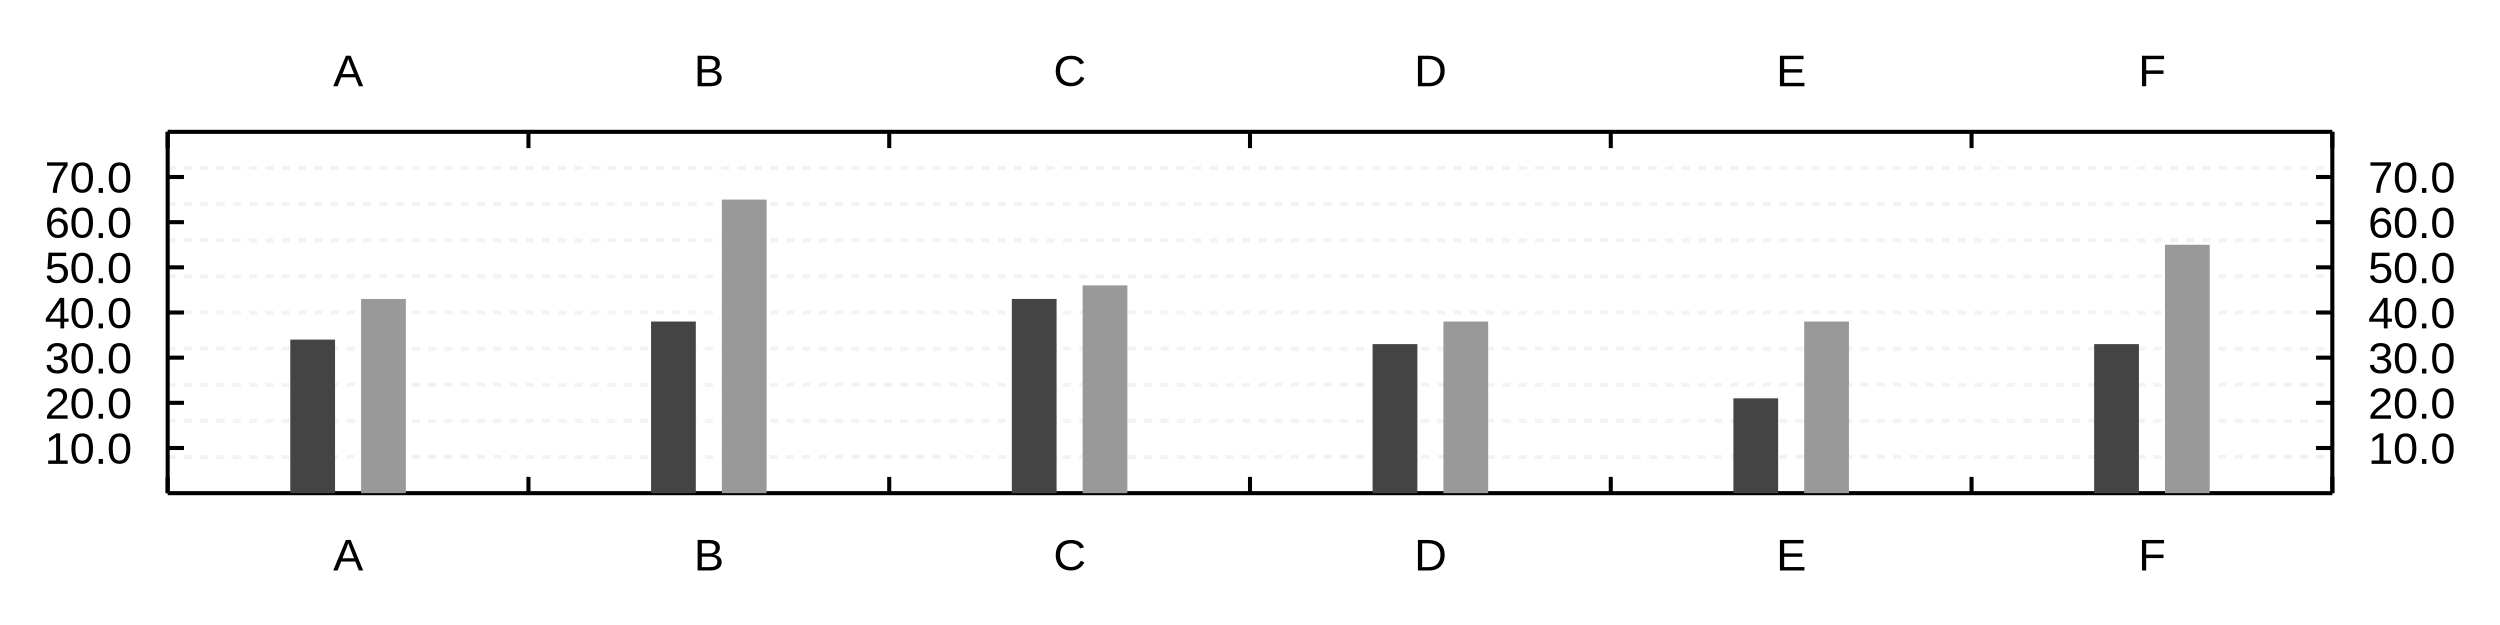
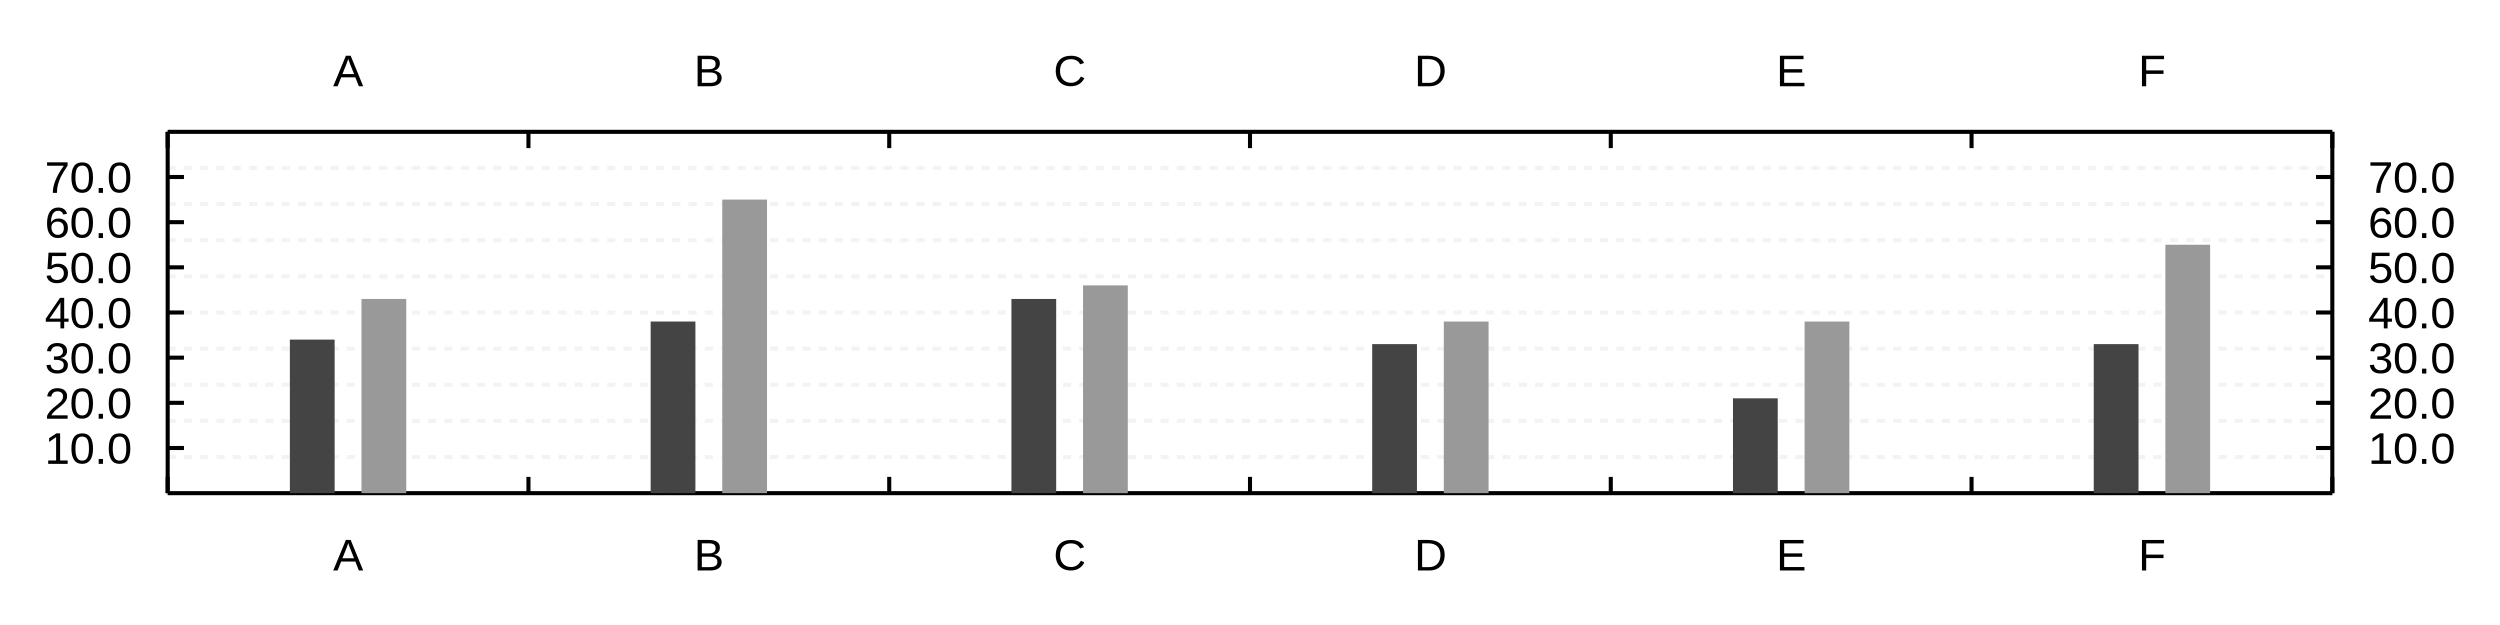
<svg xmlns="http://www.w3.org/2000/svg" width="2048" height="512">
  <rect width="2048" height="512" fill="#ffffff" fill-opacity="1" />
  <path d="M137.359 108 L1910.64 108 " fill="none" stroke-width="3.333" stroke="#000000ff" />
  <path d="M137.359 121.333 L137.359 108 " fill="none" stroke-width="3.333" stroke="#000000ff" />
  <path d="M432.906 121.333 L432.906 108 " fill="none" stroke-width="3.333" stroke="#000000ff" />
  <path d="M728.453 121.333 L728.453 108 " fill="none" stroke-width="3.333" stroke="#000000ff" />
  <path d="M1024 121.333 L1024 108 " fill="none" stroke-width="3.333" stroke="#000000ff" />
  <path d="M1319.55 121.333 L1319.55 108 " fill="none" stroke-width="3.333" stroke="#000000ff" />
  <path d="M1615.09 121.333 L1615.09 108 " fill="none" stroke-width="3.333" stroke="#000000ff" />
  <path d="M1910.64 121.333 L1910.64 108 " fill="none" stroke-width="3.333" stroke="#000000ff" />
  <path d="M293.984 70.667 L291.078 63.354 L279.484 63.354 L276.562 70.667 L272.984 70.667 L283.359 45.667 L287.281 45.667 L297.516 70.667 L293.984 70.667 ZM285.281 48.26 L285.125 48.76 Q284.672 50.214 283.781 52.51 L280.531 60.667 L290.047 60.667 L286.781 52.479 Q286.281 51.26 285.766 49.729 L285.281 48.26 Z" fill="#000000" fill-opacity="1" />
  <path d="M591.188 63.823 Q591.188 67.073 588.711 68.87 Q586.234 70.667 581.828 70.667 L571.484 70.667 L571.484 45.667 L580.734 45.667 Q589.703 45.667 589.703 51.932 Q589.703 54.229 588.438 55.784 Q587.172 57.339 584.859 57.87 Q587.891 58.214 589.539 59.807 Q591.188 61.401 591.188 63.823 ZM586.234 52.354 Q586.234 50.245 584.828 49.339 Q583.422 48.432 580.734 48.432 L574.938 48.432 L574.938 56.667 L580.734 56.667 Q583.5 56.667 584.867 55.604 Q586.234 54.542 586.234 52.354 ZM587.688 63.542 Q587.688 59.354 581.359 59.354 L574.938 59.354 L574.938 67.901 L581.641 67.901 Q584.797 67.901 586.242 66.807 Q587.688 65.713 587.688 63.542 Z" fill="#000000" fill-opacity="1" />
  <path d="M877.297 48.479 Q873.078 48.479 870.727 51.042 Q868.375 53.604 868.375 58.057 Q868.375 62.464 870.82 65.143 Q873.266 67.823 877.438 67.823 Q882.797 67.823 885.484 62.667 L888.297 64.057 Q886.719 67.292 883.875 68.979 Q881.031 70.667 877.281 70.667 Q873.422 70.667 870.617 69.143 Q867.812 67.62 866.336 64.784 Q864.859 61.948 864.859 58.057 Q864.859 52.26 868.148 48.964 Q871.438 45.667 877.25 45.667 Q881.328 45.667 884.055 47.175 Q886.781 48.682 888.062 51.635 L884.797 52.667 Q883.906 50.635 881.945 49.557 Q879.984 48.479 877.297 48.479 Z" fill="#000000" fill-opacity="1" />
  <path d="M1183.48 57.917 Q1183.48 61.776 1181.95 64.674 Q1180.41 67.573 1177.59 69.12 Q1174.77 70.667 1171.09 70.667 L1161.56 70.667 L1161.56 45.667 L1169.98 45.667 Q1176.45 45.667 1179.97 48.854 Q1183.48 52.042 1183.48 57.917 ZM1180.02 57.917 Q1180.02 53.292 1177.42 50.862 Q1174.83 48.432 1169.91 48.432 L1165.02 48.432 L1165.02 67.901 L1170.69 67.901 Q1173.48 67.901 1175.61 66.698 Q1177.73 65.495 1178.88 63.237 Q1180.02 60.979 1180.02 57.917 Z" fill="#000000" fill-opacity="1" />
  <path d="M1458.12 70.667 L1458.12 45.667 L1477.44 45.667 L1477.44 48.479 L1461.58 48.479 L1461.58 56.667 L1476.36 56.667 L1476.36 59.448 L1461.58 59.448 L1461.58 67.854 L1478.19 67.854 L1478.19 70.667 L1458.12 70.667 Z" fill="#000000" fill-opacity="1" />
  <path d="M1758.15 48.479 L1758.15 57.667 L1772.35 57.667 L1772.35 60.526 L1758.15 60.526 L1758.15 70.667 L1754.7 70.667 L1754.7 45.667 L1772.79 45.667 L1772.79 48.479 L1758.15 48.479 Z" fill="#000000" fill-opacity="1" />
  <path d="M1910.64 404 L1910.64 108 " fill="none" stroke-width="3.333" stroke="#000000ff" />
  <path d="M1897.31 367 L1910.64 367 " fill="none" stroke-width="3.333" stroke="#000000ff" />
  <path d="M1897.31 330 L1910.64 330 " fill="none" stroke-width="3.333" stroke="#000000ff" />
  <path d="M1897.31 293 L1910.64 293 " fill="none" stroke-width="3.333" stroke="#000000ff" />
  <path d="M1897.31 256 L1910.64 256 " fill="none" stroke-width="3.333" stroke="#000000ff" />
  <path d="M1897.31 219 L1910.64 219 " fill="none" stroke-width="3.333" stroke="#000000ff" />
  <path d="M1897.31 182 L1910.64 182 " fill="none" stroke-width="3.333" stroke="#000000ff" />
  <path d="M1897.31 145 L1910.64 145 " fill="none" stroke-width="3.333" stroke="#000000ff" />
  <path d="M1942.79 380 L1942.79 377.234 L1949.27 377.234 L1949.27 358.109 L1943.54 362 L1943.54 358.938 L1949.55 355 L1952.55 355 L1952.55 377.234 L1958.74 377.234 L1958.74 380 L1942.79 380 Z" fill="#000000" fill-opacity="1" />
  <path d="M1979.49 367.5 Q1979.49 373.594 1977.24 376.797 Q1974.99 380 1970.61 380 Q1966.22 380 1964.02 376.812 Q1961.82 373.625 1961.82 367.5 Q1961.82 361.234 1963.96 358.117 Q1966.1 355 1970.72 355 Q1975.21 355 1977.35 358.156 Q1979.49 361.312 1979.49 367.5 ZM1976.19 367.5 Q1976.19 362.312 1974.92 359.977 Q1973.65 357.641 1970.72 357.641 Q1967.72 357.641 1966.41 359.938 Q1965.1 362.234 1965.1 367.5 Q1965.1 372.609 1966.43 374.977 Q1967.76 377.344 1970.65 377.344 Q1973.52 377.344 1974.86 374.922 Q1976.19 372.5 1976.19 367.5 Z" fill="#000000" fill-opacity="1" />
  <path d="M1984.13 380 L1984.13 376 L1987.66 376 L1987.66 380 L1984.13 380 Z" fill="#000000" fill-opacity="1" />
  <path d="M2010.07 367.5 Q2010.07 373.594 2007.82 376.797 Q2005.57 380 2001.19 380 Q1996.8 380 1994.6 376.812 Q1992.4 373.625 1992.4 367.5 Q1992.4 361.234 1994.54 358.117 Q1996.68 355 2001.3 355 Q2005.79 355 2007.93 358.156 Q2010.07 361.312 2010.07 367.5 ZM2006.77 367.5 Q2006.77 362.312 2005.5 359.977 Q2004.22 357.641 2001.3 357.641 Q1998.3 357.641 1996.99 359.938 Q1995.68 362.234 1995.68 367.5 Q1995.68 372.609 1997.01 374.977 Q1998.33 377.344 2001.22 377.344 Q2004.1 377.344 2005.43 374.922 Q2006.77 372.5 2006.77 367.5 Z" fill="#000000" fill-opacity="1" />
  <path d="M1941.83 343 L1941.83 340.703 Q1942.76 338.672 1944.08 337.109 Q1945.41 335.547 1946.88 334.281 Q1948.35 333.016 1949.78 331.938 Q1951.21 330.859 1952.37 329.781 Q1953.54 328.703 1954.25 327.516 Q1954.96 326.328 1954.96 324.828 Q1954.96 322.859 1953.73 321.766 Q1952.51 320.672 1950.32 320.672 Q1948.22 320.672 1946.88 321.797 Q1945.54 322.922 1945.3 324.969 L1941.97 324.656 Q1942.33 321.609 1944.57 319.805 Q1946.8 318 1950.3 318 Q1954.15 318 1956.22 319.75 Q1958.29 321.5 1958.29 324.719 Q1958.29 326.156 1957.61 327.562 Q1956.93 328.969 1955.59 330.383 Q1954.26 331.797 1950.49 334.75 Q1948.41 336.391 1947.18 337.703 Q1945.96 339.016 1945.41 340.234 L1958.69 340.234 L1958.69 343 L1941.83 343 Z" fill="#000000" fill-opacity="1" />
  <path d="M1979.49 330.5 Q1979.49 336.594 1977.24 339.797 Q1974.99 343 1970.61 343 Q1966.22 343 1964.02 339.812 Q1961.82 336.625 1961.82 330.5 Q1961.82 324.234 1963.96 321.117 Q1966.1 318 1970.72 318 Q1975.21 318 1977.35 321.156 Q1979.49 324.312 1979.49 330.5 ZM1976.19 330.5 Q1976.19 325.312 1974.92 322.977 Q1973.65 320.641 1970.72 320.641 Q1967.72 320.641 1966.41 322.938 Q1965.1 325.234 1965.1 330.5 Q1965.1 335.609 1966.43 337.977 Q1967.76 340.344 1970.65 340.344 Q1973.52 340.344 1974.86 337.922 Q1976.19 335.5 1976.19 330.5 Z" fill="#000000" fill-opacity="1" />
  <path d="M1984.13 343 L1984.13 339 L1987.66 339 L1987.66 343 L1984.13 343 Z" fill="#000000" fill-opacity="1" />
  <path d="M2010.07 330.5 Q2010.07 336.594 2007.82 339.797 Q2005.57 343 2001.19 343 Q1996.8 343 1994.6 339.812 Q1992.4 336.625 1992.4 330.5 Q1992.4 324.234 1994.54 321.117 Q1996.68 318 2001.3 318 Q2005.79 318 2007.93 321.156 Q2010.07 324.312 2010.07 330.5 ZM2006.77 330.5 Q2006.77 325.312 2005.5 322.977 Q2004.22 320.641 2001.3 320.641 Q1998.3 320.641 1996.99 322.938 Q1995.68 325.234 1995.68 330.5 Q1995.68 335.609 1997.01 337.977 Q1998.33 340.344 2001.22 340.344 Q2004.1 340.344 2005.43 337.922 Q2006.77 335.5 2006.77 330.5 Z" fill="#000000" fill-opacity="1" />
  <path d="M1958.93 299 Q1958.93 302.344 1956.68 304.172 Q1954.44 306 1950.29 306 Q1946.43 306 1944.12 304.258 Q1941.82 302.516 1941.38 299.109 L1944.74 298.797 Q1945.4 303.312 1950.29 303.312 Q1952.76 303.312 1954.15 302.195 Q1955.55 301.078 1955.55 298.875 Q1955.55 296.969 1953.95 295.891 Q1952.35 294.812 1949.33 294.812 L1947.49 294.812 L1947.49 292 L1949.26 292 Q1951.93 292 1953.4 290.898 Q1954.88 289.797 1954.88 287.844 Q1954.88 285.906 1953.68 284.789 Q1952.47 283.672 1950.11 283.672 Q1947.96 283.672 1946.63 284.773 Q1945.3 285.875 1945.08 287.875 L1941.82 287.625 Q1942.18 284.5 1944.41 282.75 Q1946.65 281 1950.15 281 Q1953.97 281 1956.1 282.711 Q1958.22 284.422 1958.22 287.484 Q1958.22 289.828 1956.86 291.305 Q1955.49 292.781 1952.9 293.297 L1952.9 293.359 Q1955.76 293.656 1957.34 295.18 Q1958.93 296.703 1958.93 299 Z" fill="#000000" fill-opacity="1" />
  <path d="M1979.49 293.5 Q1979.49 299.594 1977.24 302.797 Q1974.99 306 1970.61 306 Q1966.22 306 1964.02 302.812 Q1961.82 299.625 1961.82 293.5 Q1961.82 287.234 1963.96 284.117 Q1966.1 281 1970.72 281 Q1975.21 281 1977.35 284.156 Q1979.49 287.312 1979.49 293.5 ZM1976.19 293.5 Q1976.19 288.312 1974.92 285.977 Q1973.65 283.641 1970.72 283.641 Q1967.72 283.641 1966.41 285.938 Q1965.1 288.234 1965.1 293.5 Q1965.1 298.609 1966.43 300.977 Q1967.76 303.344 1970.65 303.344 Q1973.52 303.344 1974.86 300.922 Q1976.19 298.5 1976.19 293.5 Z" fill="#000000" fill-opacity="1" />
  <path d="M1984.13 306 L1984.13 302 L1987.66 302 L1987.66 306 L1984.13 306 Z" fill="#000000" fill-opacity="1" />
  <path d="M2010.07 293.5 Q2010.07 299.594 2007.82 302.797 Q2005.57 306 2001.19 306 Q1996.8 306 1994.6 302.812 Q1992.4 299.625 1992.4 293.5 Q1992.4 287.234 1994.54 284.117 Q1996.68 281 2001.3 281 Q2005.79 281 2007.93 284.156 Q2010.07 287.312 2010.07 293.5 ZM2006.77 293.5 Q2006.77 288.312 2005.5 285.977 Q2004.22 283.641 2001.3 283.641 Q1998.3 283.641 1996.99 285.938 Q1995.68 288.234 1995.68 293.5 Q1995.68 298.609 1997.01 300.977 Q1998.33 303.344 2001.22 303.344 Q2004.1 303.344 2005.43 300.922 Q2006.77 298.5 2006.77 293.5 Z" fill="#000000" fill-opacity="1" />
  <path d="M1955.9 263.562 L1955.9 269 L1952.82 269 L1952.82 263.562 L1940.82 263.562 L1940.82 261.047 L1952.47 244 L1955.9 244 L1955.9 261 L1959.47 261 L1959.47 263.562 L1955.9 263.562 ZM1952.82 247.672 Q1952.79 247.781 1952.32 248.617 Q1951.85 249.453 1951.61 249.797 L1945.08 259.312 L1944.11 260.641 L1943.82 261 L1952.82 261 L1952.82 247.672 Z" fill="#000000" fill-opacity="1" />
  <path d="M1979.49 256.5 Q1979.49 262.594 1977.24 265.797 Q1974.99 269 1970.61 269 Q1966.22 269 1964.02 265.812 Q1961.82 262.625 1961.82 256.5 Q1961.82 250.234 1963.96 247.117 Q1966.1 244 1970.72 244 Q1975.21 244 1977.35 247.156 Q1979.49 250.312 1979.49 256.5 ZM1976.19 256.5 Q1976.19 251.312 1974.92 248.977 Q1973.65 246.641 1970.72 246.641 Q1967.72 246.641 1966.41 248.938 Q1965.1 251.234 1965.1 256.5 Q1965.1 261.609 1966.43 263.977 Q1967.76 266.344 1970.65 266.344 Q1973.52 266.344 1974.86 263.922 Q1976.19 261.5 1976.19 256.5 Z" fill="#000000" fill-opacity="1" />
  <path d="M1984.13 269 L1984.13 265 L1987.66 265 L1987.66 269 L1984.13 269 Z" fill="#000000" fill-opacity="1" />
  <path d="M2010.07 256.5 Q2010.07 262.594 2007.82 265.797 Q2005.57 269 2001.19 269 Q1996.8 269 1994.6 265.812 Q1992.4 262.625 1992.4 256.5 Q1992.4 250.234 1994.54 247.117 Q1996.68 244 2001.3 244 Q2005.79 244 2007.93 247.156 Q2010.07 250.312 2010.07 256.5 ZM2006.77 256.5 Q2006.77 251.312 2005.5 248.977 Q2004.22 246.641 2001.3 246.641 Q1998.3 246.641 1996.99 248.938 Q1995.68 251.234 1995.68 256.5 Q1995.68 261.609 1997.01 263.977 Q1998.33 266.344 2001.22 266.344 Q2004.1 266.344 2005.43 263.922 Q2006.77 261.5 2006.77 256.5 Z" fill="#000000" fill-opacity="1" />
  <path d="M1959.01 223.656 Q1959.01 227.547 1956.61 229.773 Q1954.22 232 1949.97 232 Q1946.41 232 1944.22 230.445 Q1942.04 228.891 1941.46 225.938 L1944.74 225.562 Q1945.77 229.344 1950.04 229.344 Q1952.65 229.344 1954.13 227.844 Q1955.61 226.344 1955.61 223.734 Q1955.61 221.453 1954.12 220.055 Q1952.63 218.656 1950.11 218.656 Q1948.79 218.656 1947.65 219.078 Q1946.52 219.5 1945.38 220.484 L1942.19 220.484 L1943.05 207 L1957.52 207 L1957.52 209.766 L1946.01 209.766 L1945.52 217.625 Q1947.63 216 1950.79 216 Q1954.54 216 1956.77 218.125 Q1959.01 220.25 1959.01 223.656 Z" fill="#000000" fill-opacity="1" />
  <path d="M1979.49 219.5 Q1979.49 225.594 1977.24 228.797 Q1974.99 232 1970.61 232 Q1966.22 232 1964.02 228.812 Q1961.82 225.625 1961.82 219.5 Q1961.82 213.234 1963.96 210.117 Q1966.1 207 1970.72 207 Q1975.21 207 1977.35 210.156 Q1979.49 213.312 1979.49 219.5 ZM1976.19 219.5 Q1976.19 214.312 1974.92 211.977 Q1973.65 209.641 1970.72 209.641 Q1967.72 209.641 1966.41 211.938 Q1965.1 214.234 1965.1 219.5 Q1965.1 224.609 1966.43 226.977 Q1967.76 229.344 1970.65 229.344 Q1973.52 229.344 1974.86 226.922 Q1976.19 224.5 1976.19 219.5 Z" fill="#000000" fill-opacity="1" />
  <path d="M1984.13 232 L1984.13 228 L1987.66 228 L1987.66 232 L1984.13 232 Z" fill="#000000" fill-opacity="1" />
  <path d="M2010.07 219.5 Q2010.07 225.594 2007.82 228.797 Q2005.57 232 2001.19 232 Q1996.8 232 1994.6 228.812 Q1992.4 225.625 1992.4 219.5 Q1992.4 213.234 1994.54 210.117 Q1996.68 207 2001.3 207 Q2005.79 207 2007.93 210.156 Q2010.07 213.312 2010.07 219.5 ZM2006.77 219.5 Q2006.77 214.312 2005.5 211.977 Q2004.22 209.641 2001.3 209.641 Q1998.3 209.641 1996.99 211.938 Q1995.68 214.234 1995.68 219.5 Q1995.68 224.609 1997.01 226.977 Q1998.33 229.344 2001.22 229.344 Q2004.1 229.344 2005.43 226.922 Q2006.77 224.5 2006.77 219.5 Z" fill="#000000" fill-opacity="1" />
  <path d="M1958.93 186.734 Q1958.93 190.562 1956.74 192.781 Q1954.55 195 1950.71 195 Q1946.4 195 1944.12 191.945 Q1941.85 188.891 1941.85 183.062 Q1941.85 176.766 1944.22 173.383 Q1946.58 170 1950.96 170 Q1956.72 170 1958.22 175.172 L1955.11 175.734 Q1954.16 172.641 1950.93 172.641 Q1948.13 172.641 1946.61 175.141 Q1945.08 177.641 1945.08 182.375 Q1945.97 180.719 1947.58 179.859 Q1949.19 179 1951.27 179 Q1954.79 179 1956.86 181.094 Q1958.93 183.188 1958.93 186.734 ZM1955.61 186.875 Q1955.61 184.297 1954.26 182.906 Q1952.91 181.516 1950.49 181.516 Q1948.21 181.516 1946.81 182.75 Q1945.41 183.984 1945.41 186.141 Q1945.41 188.891 1946.86 190.633 Q1948.32 192.375 1950.6 192.375 Q1952.94 192.375 1954.28 190.906 Q1955.61 189.438 1955.61 186.875 Z" fill="#000000" fill-opacity="1" />
  <path d="M1979.49 182.5 Q1979.49 188.594 1977.24 191.797 Q1974.99 195 1970.61 195 Q1966.22 195 1964.02 191.812 Q1961.82 188.625 1961.82 182.5 Q1961.82 176.234 1963.96 173.117 Q1966.1 170 1970.72 170 Q1975.21 170 1977.35 173.156 Q1979.49 176.312 1979.49 182.5 ZM1976.19 182.5 Q1976.19 177.312 1974.92 174.977 Q1973.65 172.641 1970.72 172.641 Q1967.72 172.641 1966.41 174.938 Q1965.1 177.234 1965.1 182.5 Q1965.1 187.609 1966.43 189.977 Q1967.76 192.344 1970.65 192.344 Q1973.52 192.344 1974.86 189.922 Q1976.19 187.5 1976.19 182.5 Z" fill="#000000" fill-opacity="1" />
  <path d="M1984.13 195 L1984.13 191 L1987.66 191 L1987.66 195 L1984.13 195 Z" fill="#000000" fill-opacity="1" />
  <path d="M2010.07 182.5 Q2010.07 188.594 2007.82 191.797 Q2005.57 195 2001.19 195 Q1996.8 195 1994.6 191.812 Q1992.4 188.625 1992.4 182.5 Q1992.4 176.234 1994.54 173.117 Q1996.68 170 2001.3 170 Q2005.79 170 2007.93 173.156 Q2010.07 176.312 2010.07 182.5 ZM2006.77 182.5 Q2006.77 177.312 2005.5 174.977 Q2004.22 172.641 2001.3 172.641 Q1998.3 172.641 1996.99 174.938 Q1995.68 177.234 1995.68 182.5 Q1995.68 187.609 1997.01 189.977 Q1998.33 192.344 2001.22 192.344 Q2004.1 192.344 2005.43 189.922 Q2006.77 187.5 2006.77 182.5 Z" fill="#000000" fill-opacity="1" />
  <path d="M1958.69 135.641 Q1954.79 141.484 1953.18 144.797 Q1951.57 148.109 1950.76 151.328 Q1949.96 154.547 1949.96 158 L1946.57 158 Q1946.57 153.219 1948.64 147.938 Q1950.71 142.656 1955.55 135.766 L1941.86 135.766 L1941.86 133 L1958.69 133 L1958.69 135.641 Z" fill="#000000" fill-opacity="1" />
  <path d="M1979.49 145.5 Q1979.49 151.594 1977.24 154.797 Q1974.99 158 1970.61 158 Q1966.22 158 1964.02 154.812 Q1961.82 151.625 1961.82 145.5 Q1961.82 139.234 1963.96 136.117 Q1966.1 133 1970.72 133 Q1975.21 133 1977.35 136.156 Q1979.49 139.312 1979.49 145.5 ZM1976.19 145.5 Q1976.19 140.312 1974.92 137.977 Q1973.65 135.641 1970.72 135.641 Q1967.72 135.641 1966.41 137.938 Q1965.1 140.234 1965.1 145.5 Q1965.1 150.609 1966.43 152.977 Q1967.76 155.344 1970.65 155.344 Q1973.52 155.344 1974.86 152.922 Q1976.19 150.5 1976.19 145.5 Z" fill="#000000" fill-opacity="1" />
  <path d="M1984.13 158 L1984.13 154 L1987.66 154 L1987.66 158 L1984.13 158 Z" fill="#000000" fill-opacity="1" />
  <path d="M2010.07 145.5 Q2010.07 151.594 2007.82 154.797 Q2005.57 158 2001.19 158 Q1996.8 158 1994.6 154.812 Q1992.4 151.625 1992.4 145.5 Q1992.4 139.234 1994.54 136.117 Q1996.68 133 2001.3 133 Q2005.79 133 2007.93 136.156 Q2010.07 139.312 2010.07 145.5 ZM2006.77 145.5 Q2006.77 140.312 2005.5 137.977 Q2004.22 135.641 2001.3 135.641 Q1998.3 135.641 1996.99 137.938 Q1995.68 140.234 1995.68 145.5 Q1995.68 150.609 1997.01 152.977 Q1998.33 155.344 2001.22 155.344 Q2004.1 155.344 2005.43 152.922 Q2006.77 150.5 2006.77 145.5 Z" fill="#000000" fill-opacity="1" />
  <path d="M137.359 404 L1910.64 404 " fill="none" stroke-width="3.333" stroke="#000000ff" />
  <path d="M137.359 404 L137.359 390.667 " fill="none" stroke-width="3.333" stroke="#000000ff" />
  <path d="M432.906 404 L432.906 390.667 " fill="none" stroke-width="3.333" stroke="#000000ff" />
  <path d="M728.453 404 L728.453 390.667 " fill="none" stroke-width="3.333" stroke="#000000ff" />
  <path d="M1024 404 L1024 390.667 " fill="none" stroke-width="3.333" stroke="#000000ff" />
  <path d="M1319.55 404 L1319.55 390.667 " fill="none" stroke-width="3.333" stroke="#000000ff" />
  <path d="M1615.09 404 L1615.09 390.667 " fill="none" stroke-width="3.333" stroke="#000000ff" />
  <path d="M1910.64 404 L1910.64 390.667 " fill="none" stroke-width="3.333" stroke="#000000ff" />
  <path d="M293.984 467.333 L291.078 460.021 L279.484 460.021 L276.562 467.333 L272.984 467.333 L283.359 442.333 L287.281 442.333 L297.516 467.333 L293.984 467.333 ZM285.281 444.927 L285.125 445.427 Q284.672 446.88 283.781 449.177 L280.531 457.333 L290.047 457.333 L286.781 449.146 Q286.281 447.927 285.766 446.396 L285.281 444.927 Z" fill="#000000" fill-opacity="1" />
  <path d="M591.188 460.49 Q591.188 463.74 588.711 465.536 Q586.234 467.333 581.828 467.333 L571.484 467.333 L571.484 442.333 L580.734 442.333 Q589.703 442.333 589.703 448.599 Q589.703 450.896 588.438 452.451 Q587.172 454.005 584.859 454.536 Q587.891 454.88 589.539 456.474 Q591.188 458.068 591.188 460.49 ZM586.234 449.021 Q586.234 446.911 584.828 446.005 Q583.422 445.099 580.734 445.099 L574.938 445.099 L574.938 453.333 L580.734 453.333 Q583.5 453.333 584.867 452.271 Q586.234 451.208 586.234 449.021 ZM587.688 460.208 Q587.688 456.021 581.359 456.021 L574.938 456.021 L574.938 464.568 L581.641 464.568 Q584.797 464.568 586.242 463.474 Q587.688 462.38 587.688 460.208 Z" fill="#000000" fill-opacity="1" />
  <path d="M877.297 445.146 Q873.078 445.146 870.727 447.708 Q868.375 450.271 868.375 454.724 Q868.375 459.13 870.82 461.81 Q873.266 464.49 877.438 464.49 Q882.797 464.49 885.484 459.333 L888.297 460.724 Q886.719 463.958 883.875 465.646 Q881.031 467.333 877.281 467.333 Q873.422 467.333 870.617 465.81 Q867.812 464.286 866.336 461.451 Q864.859 458.615 864.859 454.724 Q864.859 448.927 868.148 445.63 Q871.438 442.333 877.25 442.333 Q881.328 442.333 884.055 443.841 Q886.781 445.349 888.062 448.302 L884.797 449.333 Q883.906 447.302 881.945 446.224 Q879.984 445.146 877.297 445.146 Z" fill="#000000" fill-opacity="1" />
  <path d="M1183.48 454.583 Q1183.48 458.443 1181.95 461.341 Q1180.41 464.24 1177.59 465.786 Q1174.77 467.333 1171.09 467.333 L1161.56 467.333 L1161.56 442.333 L1169.98 442.333 Q1176.45 442.333 1179.97 445.521 Q1183.48 448.708 1183.48 454.583 ZM1180.02 454.583 Q1180.02 449.958 1177.42 447.529 Q1174.83 445.099 1169.91 445.099 L1165.02 445.099 L1165.02 464.568 L1170.69 464.568 Q1173.48 464.568 1175.61 463.365 Q1177.73 462.161 1178.88 459.904 Q1180.02 457.646 1180.02 454.583 Z" fill="#000000" fill-opacity="1" />
  <path d="M1458.12 467.333 L1458.12 442.333 L1477.44 442.333 L1477.44 445.146 L1461.58 445.146 L1461.58 453.333 L1476.36 453.333 L1476.36 456.115 L1461.58 456.115 L1461.58 464.521 L1478.19 464.521 L1478.19 467.333 L1458.12 467.333 Z" fill="#000000" fill-opacity="1" />
  <path d="M1758.15 445.146 L1758.15 454.333 L1772.35 454.333 L1772.35 457.193 L1758.15 457.193 L1758.15 467.333 L1754.7 467.333 L1754.7 442.333 L1772.79 442.333 L1772.79 445.146 L1758.15 445.146 Z" fill="#000000" fill-opacity="1" />
  <path d="M137.359 404 L137.359 108 " fill="none" stroke-width="3.333" stroke="#000000ff" />
  <path d="M137.359 367 L150.693 367 " fill="none" stroke-width="3.333" stroke="#000000ff" />
  <path d="M137.359 330 L150.693 330 " fill="none" stroke-width="3.333" stroke="#000000ff" />
  <path d="M137.359 293 L150.693 293 " fill="none" stroke-width="3.333" stroke="#000000ff" />
  <path d="M137.359 256 L150.693 256 " fill="none" stroke-width="3.333" stroke="#000000ff" />
  <path d="M137.359 219 L150.693 219 " fill="none" stroke-width="3.333" stroke="#000000ff" />
  <path d="M137.359 182 L150.693 182 " fill="none" stroke-width="3.333" stroke="#000000ff" />
  <path d="M137.359 145 L150.693 145 " fill="none" stroke-width="3.333" stroke="#000000ff" />
  <path d="M39.479 380 L39.479 377.234 L45.964 377.234 L45.964 358.109 L40.229 362 L40.229 358.938 L46.245 355 L49.245 355 L49.245 377.234 L55.432 377.234 L55.432 380 L39.479 380 Z" fill="#000000" fill-opacity="1" />
  <path d="M76.182 367.5 Q76.182 373.594 73.932 376.797 Q71.682 380 67.307 380 Q62.917 380 60.714 376.812 Q58.51 373.625 58.51 367.5 Q58.51 361.234 60.651 358.117 Q62.792 355 67.417 355 Q71.901 355 74.042 358.156 Q76.182 361.312 76.182 367.5 ZM72.885 367.5 Q72.885 362.312 71.612 359.977 Q70.338 357.641 67.417 357.641 Q64.417 357.641 63.104 359.938 Q61.792 362.234 61.792 367.5 Q61.792 372.609 63.12 374.977 Q64.448 377.344 67.338 377.344 Q70.213 377.344 71.549 374.922 Q72.885 372.5 72.885 367.5 Z" fill="#000000" fill-opacity="1" />
  <path d="M80.823 380 L80.823 376 L84.354 376 L84.354 380 L80.823 380 Z" fill="#000000" fill-opacity="1" />
  <path d="M106.76 367.5 Q106.76 373.594 104.51 376.797 Q102.26 380 97.885 380 Q93.495 380 91.292 376.812 Q89.088 373.625 89.088 367.5 Q89.088 361.234 91.229 358.117 Q93.37 355 97.995 355 Q102.479 355 104.62 358.156 Q106.76 361.312 106.76 367.5 ZM103.464 367.5 Q103.464 362.312 102.19 359.977 Q100.917 357.641 97.995 357.641 Q94.995 357.641 93.682 359.938 Q92.37 362.234 92.37 367.5 Q92.37 372.609 93.698 374.977 Q95.026 377.344 97.917 377.344 Q100.792 377.344 102.128 374.922 Q103.464 372.5 103.464 367.5 Z" fill="#000000" fill-opacity="1" />
  <path d="M38.526 343 L38.526 340.703 Q39.448 338.672 40.776 337.109 Q42.104 335.547 43.573 334.281 Q45.042 333.016 46.471 331.938 Q47.901 330.859 49.065 329.781 Q50.229 328.703 50.94 327.516 Q51.651 326.328 51.651 324.828 Q51.651 322.859 50.425 321.766 Q49.198 320.672 47.01 320.672 Q44.917 320.672 43.573 321.797 Q42.229 322.922 41.995 324.969 L38.667 324.656 Q39.026 321.609 41.26 319.805 Q43.495 318 46.995 318 Q50.839 318 52.909 319.75 Q54.979 321.5 54.979 324.719 Q54.979 326.156 54.3 327.562 Q53.62 328.969 52.284 330.383 Q50.948 331.797 47.182 334.75 Q45.104 336.391 43.878 337.703 Q42.651 339.016 42.104 340.234 L55.385 340.234 L55.385 343 L38.526 343 Z" fill="#000000" fill-opacity="1" />
  <path d="M76.182 330.5 Q76.182 336.594 73.932 339.797 Q71.682 343 67.307 343 Q62.917 343 60.714 339.812 Q58.51 336.625 58.51 330.5 Q58.51 324.234 60.651 321.117 Q62.792 318 67.417 318 Q71.901 318 74.042 321.156 Q76.182 324.312 76.182 330.5 ZM72.885 330.5 Q72.885 325.312 71.612 322.977 Q70.338 320.641 67.417 320.641 Q64.417 320.641 63.104 322.938 Q61.792 325.234 61.792 330.5 Q61.792 335.609 63.12 337.977 Q64.448 340.344 67.338 340.344 Q70.213 340.344 71.549 337.922 Q72.885 335.5 72.885 330.5 Z" fill="#000000" fill-opacity="1" />
  <path d="M80.823 343 L80.823 339 L84.354 339 L84.354 343 L80.823 343 Z" fill="#000000" fill-opacity="1" />
  <path d="M106.76 330.5 Q106.76 336.594 104.51 339.797 Q102.26 343 97.885 343 Q93.495 343 91.292 339.812 Q89.088 336.625 89.088 330.5 Q89.088 324.234 91.229 321.117 Q93.37 318 97.995 318 Q102.479 318 104.62 321.156 Q106.76 324.312 106.76 330.5 ZM103.464 330.5 Q103.464 325.312 102.19 322.977 Q100.917 320.641 97.995 320.641 Q94.995 320.641 93.682 322.938 Q92.37 325.234 92.37 330.5 Q92.37 335.609 93.698 337.977 Q95.026 340.344 97.917 340.344 Q100.792 340.344 102.128 337.922 Q103.464 335.5 103.464 330.5 Z" fill="#000000" fill-opacity="1" />
  <path d="M55.62 299 Q55.62 302.344 53.378 304.172 Q51.135 306 46.979 306 Q43.12 306 40.815 304.258 Q38.51 302.516 38.073 299.109 L41.432 298.797 Q42.089 303.312 46.979 303.312 Q49.448 303.312 50.846 302.195 Q52.245 301.078 52.245 298.875 Q52.245 296.969 50.643 295.891 Q49.042 294.812 46.026 294.812 L44.182 294.812 L44.182 292 L45.948 292 Q48.62 292 50.096 290.898 Q51.573 289.797 51.573 287.844 Q51.573 285.906 50.37 284.789 Q49.167 283.672 46.807 283.672 Q44.651 283.672 43.323 284.773 Q41.995 285.875 41.776 287.875 L38.51 287.625 Q38.87 284.5 41.104 282.75 Q43.339 281 46.839 281 Q50.667 281 52.792 282.711 Q54.917 284.422 54.917 287.484 Q54.917 289.828 53.55 291.305 Q52.182 292.781 49.589 293.297 L49.589 293.359 Q52.448 293.656 54.034 295.18 Q55.62 296.703 55.62 299 Z" fill="#000000" fill-opacity="1" />
  <path d="M76.182 293.5 Q76.182 299.594 73.932 302.797 Q71.682 306 67.307 306 Q62.917 306 60.714 302.812 Q58.51 299.625 58.51 293.5 Q58.51 287.234 60.651 284.117 Q62.792 281 67.417 281 Q71.901 281 74.042 284.156 Q76.182 287.312 76.182 293.5 ZM72.885 293.5 Q72.885 288.312 71.612 285.977 Q70.338 283.641 67.417 283.641 Q64.417 283.641 63.104 285.938 Q61.792 288.234 61.792 293.5 Q61.792 298.609 63.12 300.977 Q64.448 303.344 67.338 303.344 Q70.213 303.344 71.549 300.922 Q72.885 298.5 72.885 293.5 Z" fill="#000000" fill-opacity="1" />
  <path d="M80.823 306 L80.823 302 L84.354 302 L84.354 306 L80.823 306 Z" fill="#000000" fill-opacity="1" />
  <path d="M106.76 293.5 Q106.76 299.594 104.51 302.797 Q102.26 306 97.885 306 Q93.495 306 91.292 302.812 Q89.088 299.625 89.088 293.5 Q89.088 287.234 91.229 284.117 Q93.37 281 97.995 281 Q102.479 281 104.62 284.156 Q106.76 287.312 106.76 293.5 ZM103.464 293.5 Q103.464 288.312 102.19 285.977 Q100.917 283.641 97.995 283.641 Q94.995 283.641 93.682 285.938 Q92.37 288.234 92.37 293.5 Q92.37 298.609 93.698 300.977 Q95.026 303.344 97.917 303.344 Q100.792 303.344 102.128 300.922 Q103.464 298.5 103.464 293.5 Z" fill="#000000" fill-opacity="1" />
  <path d="M52.589 263.562 L52.589 269 L49.51 269 L49.51 263.562 L37.51 263.562 L37.51 261.047 L49.167 244 L52.589 244 L52.589 261 L56.167 261 L56.167 263.562 L52.589 263.562 ZM49.51 247.672 Q49.479 247.781 49.01 248.617 Q48.542 249.453 48.307 249.797 L41.776 259.312 L40.807 260.641 L40.51 261 L49.51 261 L49.51 247.672 Z" fill="#000000" fill-opacity="1" />
  <path d="M76.182 256.5 Q76.182 262.594 73.932 265.797 Q71.682 269 67.307 269 Q62.917 269 60.714 265.812 Q58.51 262.625 58.51 256.5 Q58.51 250.234 60.651 247.117 Q62.792 244 67.417 244 Q71.901 244 74.042 247.156 Q76.182 250.312 76.182 256.5 ZM72.885 256.5 Q72.885 251.312 71.612 248.977 Q70.338 246.641 67.417 246.641 Q64.417 246.641 63.104 248.938 Q61.792 251.234 61.792 256.5 Q61.792 261.609 63.12 263.977 Q64.448 266.344 67.338 266.344 Q70.213 266.344 71.549 263.922 Q72.885 261.5 72.885 256.5 Z" fill="#000000" fill-opacity="1" />
  <path d="M80.823 269 L80.823 265 L84.354 265 L84.354 269 L80.823 269 Z" fill="#000000" fill-opacity="1" />
  <path d="M106.76 256.5 Q106.76 262.594 104.51 265.797 Q102.26 269 97.885 269 Q93.495 269 91.292 265.812 Q89.088 262.625 89.088 256.5 Q89.088 250.234 91.229 247.117 Q93.37 244 97.995 244 Q102.479 244 104.62 247.156 Q106.76 250.312 106.76 256.5 ZM103.464 256.5 Q103.464 251.312 102.19 248.977 Q100.917 246.641 97.995 246.641 Q94.995 246.641 93.682 248.938 Q92.37 251.234 92.37 256.5 Q92.37 261.609 93.698 263.977 Q95.026 266.344 97.917 266.344 Q100.792 266.344 102.128 263.922 Q103.464 261.5 103.464 256.5 Z" fill="#000000" fill-opacity="1" />
  <path d="M55.698 223.656 Q55.698 227.547 53.307 229.773 Q50.917 232 46.667 232 Q43.104 232 40.917 230.445 Q38.729 228.891 38.151 225.938 L41.432 225.562 Q42.464 229.344 46.729 229.344 Q49.339 229.344 50.823 227.844 Q52.307 226.344 52.307 223.734 Q52.307 221.453 50.815 220.055 Q49.323 218.656 46.807 218.656 Q45.479 218.656 44.346 219.078 Q43.214 219.5 42.073 220.484 L38.885 220.484 L39.745 207 L54.214 207 L54.214 209.766 L42.698 209.766 L42.214 217.625 Q44.323 216 47.479 216 Q51.229 216 53.464 218.125 Q55.698 220.25 55.698 223.656 Z" fill="#000000" fill-opacity="1" />
  <path d="M76.182 219.5 Q76.182 225.594 73.932 228.797 Q71.682 232 67.307 232 Q62.917 232 60.714 228.812 Q58.51 225.625 58.51 219.5 Q58.51 213.234 60.651 210.117 Q62.792 207 67.417 207 Q71.901 207 74.042 210.156 Q76.182 213.312 76.182 219.5 ZM72.885 219.5 Q72.885 214.312 71.612 211.977 Q70.338 209.641 67.417 209.641 Q64.417 209.641 63.104 211.938 Q61.792 214.234 61.792 219.5 Q61.792 224.609 63.12 226.977 Q64.448 229.344 67.338 229.344 Q70.213 229.344 71.549 226.922 Q72.885 224.5 72.885 219.5 Z" fill="#000000" fill-opacity="1" />
  <path d="M80.823 232 L80.823 228 L84.354 228 L84.354 232 L80.823 232 Z" fill="#000000" fill-opacity="1" />
  <path d="M106.76 219.5 Q106.76 225.594 104.51 228.797 Q102.26 232 97.885 232 Q93.495 232 91.292 228.812 Q89.088 225.625 89.088 219.5 Q89.088 213.234 91.229 210.117 Q93.37 207 97.995 207 Q102.479 207 104.62 210.156 Q106.76 213.312 106.76 219.5 ZM103.464 219.5 Q103.464 214.312 102.19 211.977 Q100.917 209.641 97.995 209.641 Q94.995 209.641 93.682 211.938 Q92.37 214.234 92.37 219.5 Q92.37 224.609 93.698 226.977 Q95.026 229.344 97.917 229.344 Q100.792 229.344 102.128 226.922 Q103.464 224.5 103.464 219.5 Z" fill="#000000" fill-opacity="1" />
  <path d="M55.62 186.734 Q55.62 190.562 53.432 192.781 Q51.245 195 47.401 195 Q43.089 195 40.815 191.945 Q38.542 188.891 38.542 183.062 Q38.542 176.766 40.909 173.383 Q43.276 170 47.651 170 Q53.417 170 54.917 175.172 L51.807 175.734 Q50.854 172.641 47.62 172.641 Q44.823 172.641 43.3 175.141 Q41.776 177.641 41.776 182.375 Q42.667 180.719 44.276 179.859 Q45.885 179 47.964 179 Q51.479 179 53.55 181.094 Q55.62 183.188 55.62 186.734 ZM52.307 186.875 Q52.307 184.297 50.956 182.906 Q49.604 181.516 47.182 181.516 Q44.901 181.516 43.503 182.75 Q42.104 183.984 42.104 186.141 Q42.104 188.891 43.557 190.633 Q45.01 192.375 47.292 192.375 Q49.635 192.375 50.971 190.906 Q52.307 189.438 52.307 186.875 Z" fill="#000000" fill-opacity="1" />
  <path d="M76.182 182.5 Q76.182 188.594 73.932 191.797 Q71.682 195 67.307 195 Q62.917 195 60.714 191.812 Q58.51 188.625 58.51 182.5 Q58.51 176.234 60.651 173.117 Q62.792 170 67.417 170 Q71.901 170 74.042 173.156 Q76.182 176.312 76.182 182.5 ZM72.885 182.5 Q72.885 177.312 71.612 174.977 Q70.338 172.641 67.417 172.641 Q64.417 172.641 63.104 174.938 Q61.792 177.234 61.792 182.5 Q61.792 187.609 63.12 189.977 Q64.448 192.344 67.338 192.344 Q70.213 192.344 71.549 189.922 Q72.885 187.5 72.885 182.5 Z" fill="#000000" fill-opacity="1" />
  <path d="M80.823 195 L80.823 191 L84.354 191 L84.354 195 L80.823 195 Z" fill="#000000" fill-opacity="1" />
  <path d="M106.76 182.5 Q106.76 188.594 104.51 191.797 Q102.26 195 97.885 195 Q93.495 195 91.292 191.812 Q89.088 188.625 89.088 182.5 Q89.088 176.234 91.229 173.117 Q93.37 170 97.995 170 Q102.479 170 104.62 173.156 Q106.76 176.312 106.76 182.5 ZM103.464 182.5 Q103.464 177.312 102.19 174.977 Q100.917 172.641 97.995 172.641 Q94.995 172.641 93.682 174.938 Q92.37 177.234 92.37 182.5 Q92.37 187.609 93.698 189.977 Q95.026 192.344 97.917 192.344 Q100.792 192.344 102.128 189.922 Q103.464 187.5 103.464 182.5 Z" fill="#000000" fill-opacity="1" />
  <path d="M55.385 135.641 Q51.479 141.484 49.87 144.797 Q48.26 148.109 47.456 151.328 Q46.651 154.547 46.651 158 L43.26 158 Q43.26 153.219 45.331 147.938 Q47.401 142.656 52.245 135.766 L38.557 135.766 L38.557 133 L55.385 133 L55.385 135.641 Z" fill="#000000" fill-opacity="1" />
  <path d="M76.182 145.5 Q76.182 151.594 73.932 154.797 Q71.682 158 67.307 158 Q62.917 158 60.714 154.812 Q58.51 151.625 58.51 145.5 Q58.51 139.234 60.651 136.117 Q62.792 133 67.417 133 Q71.901 133 74.042 136.156 Q76.182 139.312 76.182 145.5 ZM72.885 145.5 Q72.885 140.312 71.612 137.977 Q70.338 135.641 67.417 135.641 Q64.417 135.641 63.104 137.938 Q61.792 140.234 61.792 145.5 Q61.792 150.609 63.12 152.977 Q64.448 155.344 67.338 155.344 Q70.213 155.344 71.549 152.922 Q72.885 150.5 72.885 145.5 Z" fill="#000000" fill-opacity="1" />
  <path d="M80.823 158 L80.823 154 L84.354 154 L84.354 158 L80.823 158 Z" fill="#000000" fill-opacity="1" />
  <path d="M106.76 145.5 Q106.76 151.594 104.51 154.797 Q102.26 158 97.885 158 Q93.495 158 91.292 154.812 Q89.088 151.625 89.088 145.5 Q89.088 139.234 91.229 136.117 Q93.37 133 97.995 133 Q102.479 133 104.62 136.156 Q106.76 139.312 106.76 145.5 ZM103.464 145.5 Q103.464 140.312 102.19 137.977 Q100.917 135.641 97.995 135.641 Q94.995 135.641 93.682 137.938 Q92.37 140.234 92.37 145.5 Q92.37 150.609 93.698 152.977 Q95.026 155.344 97.917 155.344 Q100.792 155.344 102.128 152.922 Q103.464 150.5 103.464 145.5 Z" fill="#000000" fill-opacity="1" />
  <path d="M137.359 108 L1910.64 108 " fill="none" stroke-width="3.333" stroke="#0000000c" stroke-dasharray="6.667 6.667 " stroke-dashoffset="0" />
  <path d="M137.359 137.6 L1910.64 137.6 " fill="none" stroke-width="3.333" stroke="#0000000c" stroke-dasharray="6.667 6.667 " stroke-dashoffset="0" />
  <path d="M137.359 167.2 L1910.64 167.2 " fill="none" stroke-width="3.333" stroke="#0000000c" stroke-dasharray="6.667 6.667 " stroke-dashoffset="0" />
  <path d="M137.359 196.8 L1910.64 196.8 " fill="none" stroke-width="3.333" stroke="#0000000c" stroke-dasharray="6.667 6.667 " stroke-dashoffset="0" />
  <path d="M137.359 226.4 L1910.64 226.4 " fill="none" stroke-width="3.333" stroke="#0000000c" stroke-dasharray="6.667 6.667 " stroke-dashoffset="0" />
  <path d="M137.359 256 L1910.64 256 " fill="none" stroke-width="3.333" stroke="#0000000c" stroke-dasharray="6.667 6.667 " stroke-dashoffset="0" />
  <path d="M137.359 285.6 L1910.64 285.6 " fill="none" stroke-width="3.333" stroke="#0000000c" stroke-dasharray="6.667 6.667 " stroke-dashoffset="0" />
  <path d="M137.359 315.2 L1910.64 315.2 " fill="none" stroke-width="3.333" stroke="#0000000c" stroke-dasharray="6.667 6.667 " stroke-dashoffset="0" />
  <path d="M137.359 344.8 L1910.64 344.8 " fill="none" stroke-width="3.333" stroke="#0000000c" stroke-dasharray="6.667 6.667 " stroke-dashoffset="0" />
  <path d="M137.359 374.4 L1910.64 374.4 " fill="none" stroke-width="3.333" stroke="#0000000c" stroke-dasharray="6.667 6.667 " stroke-dashoffset="0" />
  <path d="M137.359 404 L1910.64 404 " fill="none" stroke-width="3.333" stroke="#0000000c" stroke-dasharray="6.667 6.667 " stroke-dashoffset="0" />
-   <path d="M237.799 404 L237.799 278.2 L274.466 278.2 L274.466 404 Z" fill="#444444" fill-opacity="1" />
-   <path d="M533.346 404 L533.346 263.4 L570.013 263.4 L570.013 404 Z" fill="#444444" fill-opacity="1" />
-   <path d="M828.893 404 L828.893 244.9 L865.56 244.9 L865.56 404 Z" fill="#444444" fill-opacity="1" />
-   <path d="M1124.44 404 L1124.44 281.9 L1161.11 281.9 L1161.11 404 Z" fill="#444444" fill-opacity="1" />
-   <path d="M1419.99 404 L1419.99 326.3 L1456.65 326.3 L1456.65 404 Z" fill="#444444" fill-opacity="1" />
-   <path d="M1715.53 404 L1715.53 281.9 L1752.2 281.9 L1752.2 404 Z" fill="#444444" fill-opacity="1" />
-   <path d="M295.799 404 L295.799 244.9 L332.466 244.9 L332.466 404 Z" fill="#999999" fill-opacity="1" />
-   <path d="M591.346 404 L591.346 163.5 L628.013 163.5 L628.013 404 Z" fill="#999999" fill-opacity="1" />
-   <path d="M886.893 404 L886.893 233.8 L923.56 233.8 L923.56 404 Z" fill="#999999" fill-opacity="1" />
-   <path d="M1182.44 404 L1182.44 263.4 L1219.11 263.4 L1219.11 404 Z" fill="#999999" fill-opacity="1" />
-   <path d="M1477.99 404 L1477.99 263.4 L1514.65 263.4 L1514.65 404 Z" fill="#999999" fill-opacity="1" />
-   <path d="M1773.53 404 L1773.53 200.5 L1810.2 200.5 L1810.2 404 Z" fill="#999999" fill-opacity="1" />
+   <path d="M237.466 404 L237.466 278.2 L274.133 278.2 L274.133 404 Z" fill="#444444" fill-opacity="1" />
+   <path d="M533.013 404 L533.013 263.4 L569.68 263.4 L569.68 404 Z" fill="#444444" fill-opacity="1" />
+   <path d="M828.56 404 L828.56 244.9 L865.227 244.9 L865.227 404 Z" fill="#444444" fill-opacity="1" />
+   <path d="M1124.11 404 L1124.11 281.9 L1160.77 281.9 L1160.77 404 Z" fill="#444444" fill-opacity="1" />
+   <path d="M1419.65 404 L1419.65 326.3 L1456.32 326.3 L1456.32 404 Z" fill="#444444" fill-opacity="1" />
+   <path d="M1715.2 404 L1715.2 281.9 L1751.87 281.9 L1751.87 404 Z" fill="#444444" fill-opacity="1" />
+   <path d="M296.133 404 L296.133 244.9 L332.799 244.9 L332.799 404 Z" fill="#999999" fill-opacity="1" />
+   <path d="M591.68 404 L591.68 163.5 L628.346 163.5 L628.346 404 Z" fill="#999999" fill-opacity="1" />
+   <path d="M887.227 404 L887.227 233.8 L923.893 233.8 L923.893 404 Z" fill="#999999" fill-opacity="1" />
+   <path d="M1182.77 404 L1182.77 263.4 L1219.44 263.4 L1219.44 404 Z" fill="#999999" fill-opacity="1" />
+   <path d="M1478.32 404 L1478.32 263.4 L1514.99 263.4 L1514.99 404 Z" fill="#999999" fill-opacity="1" />
+   <path d="M1773.87 404 L1773.87 200.5 L1810.53 200.5 L1810.53 404 Z" fill="#999999" fill-opacity="1" />
</svg>
